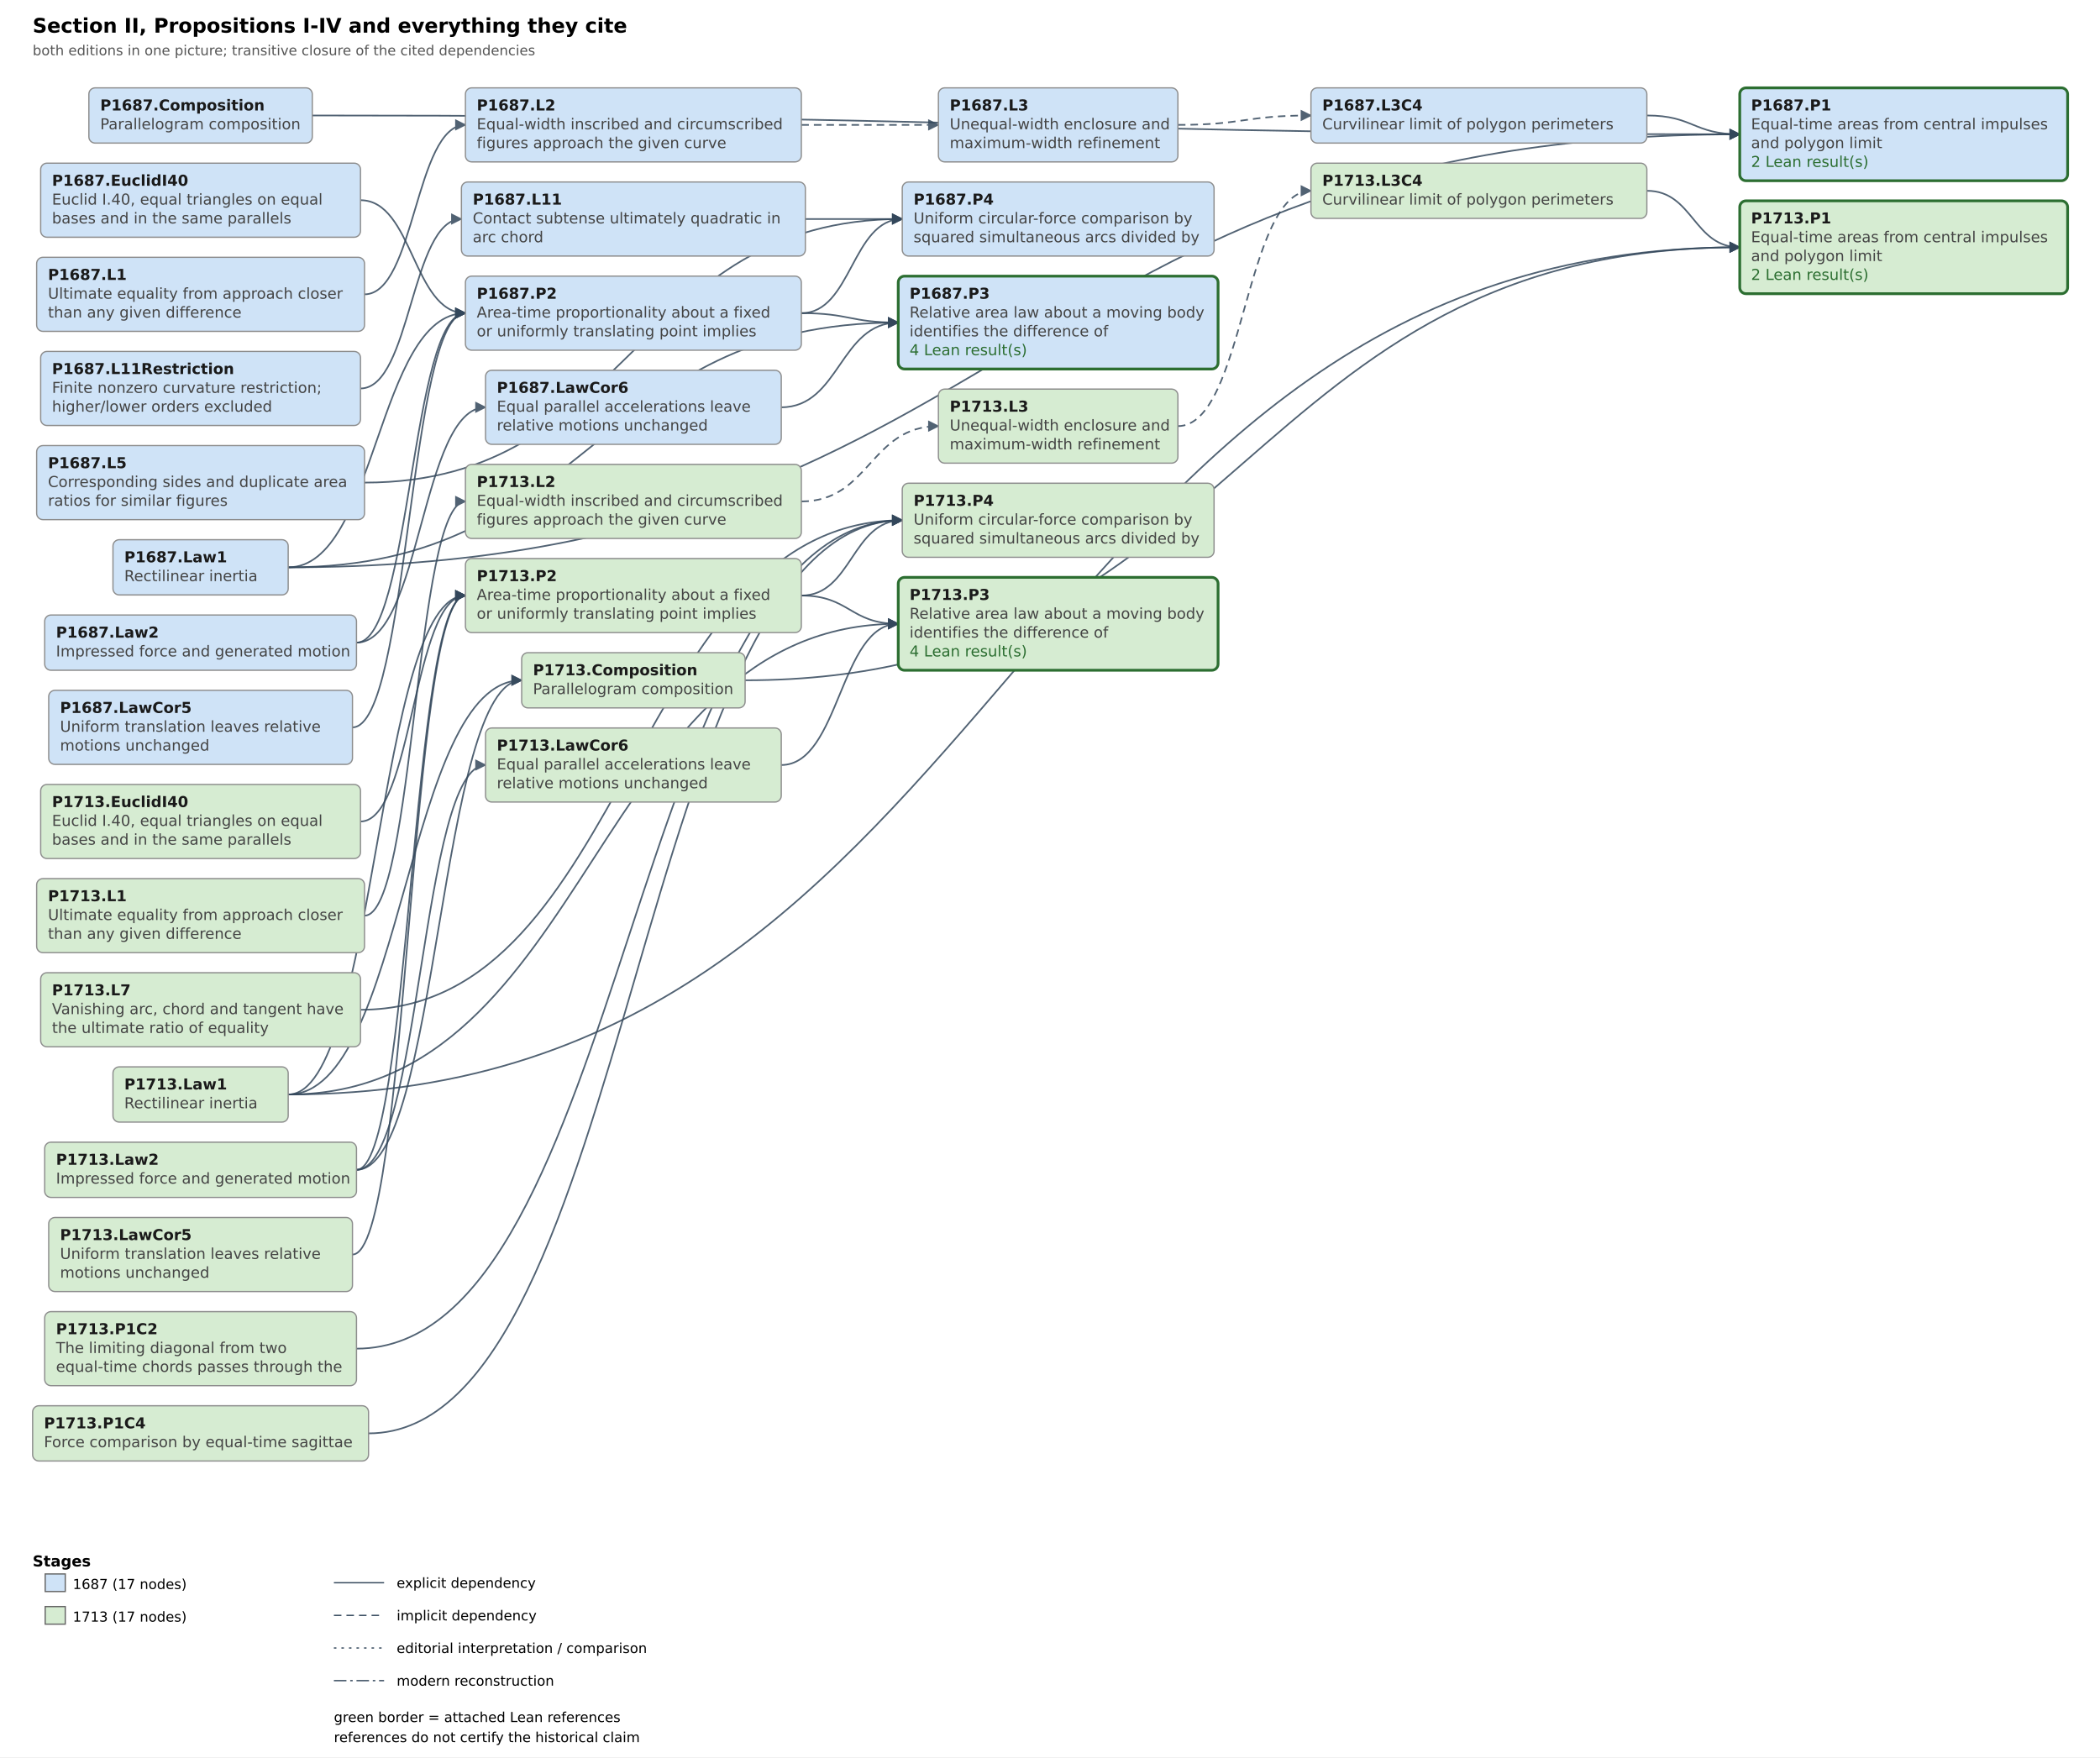
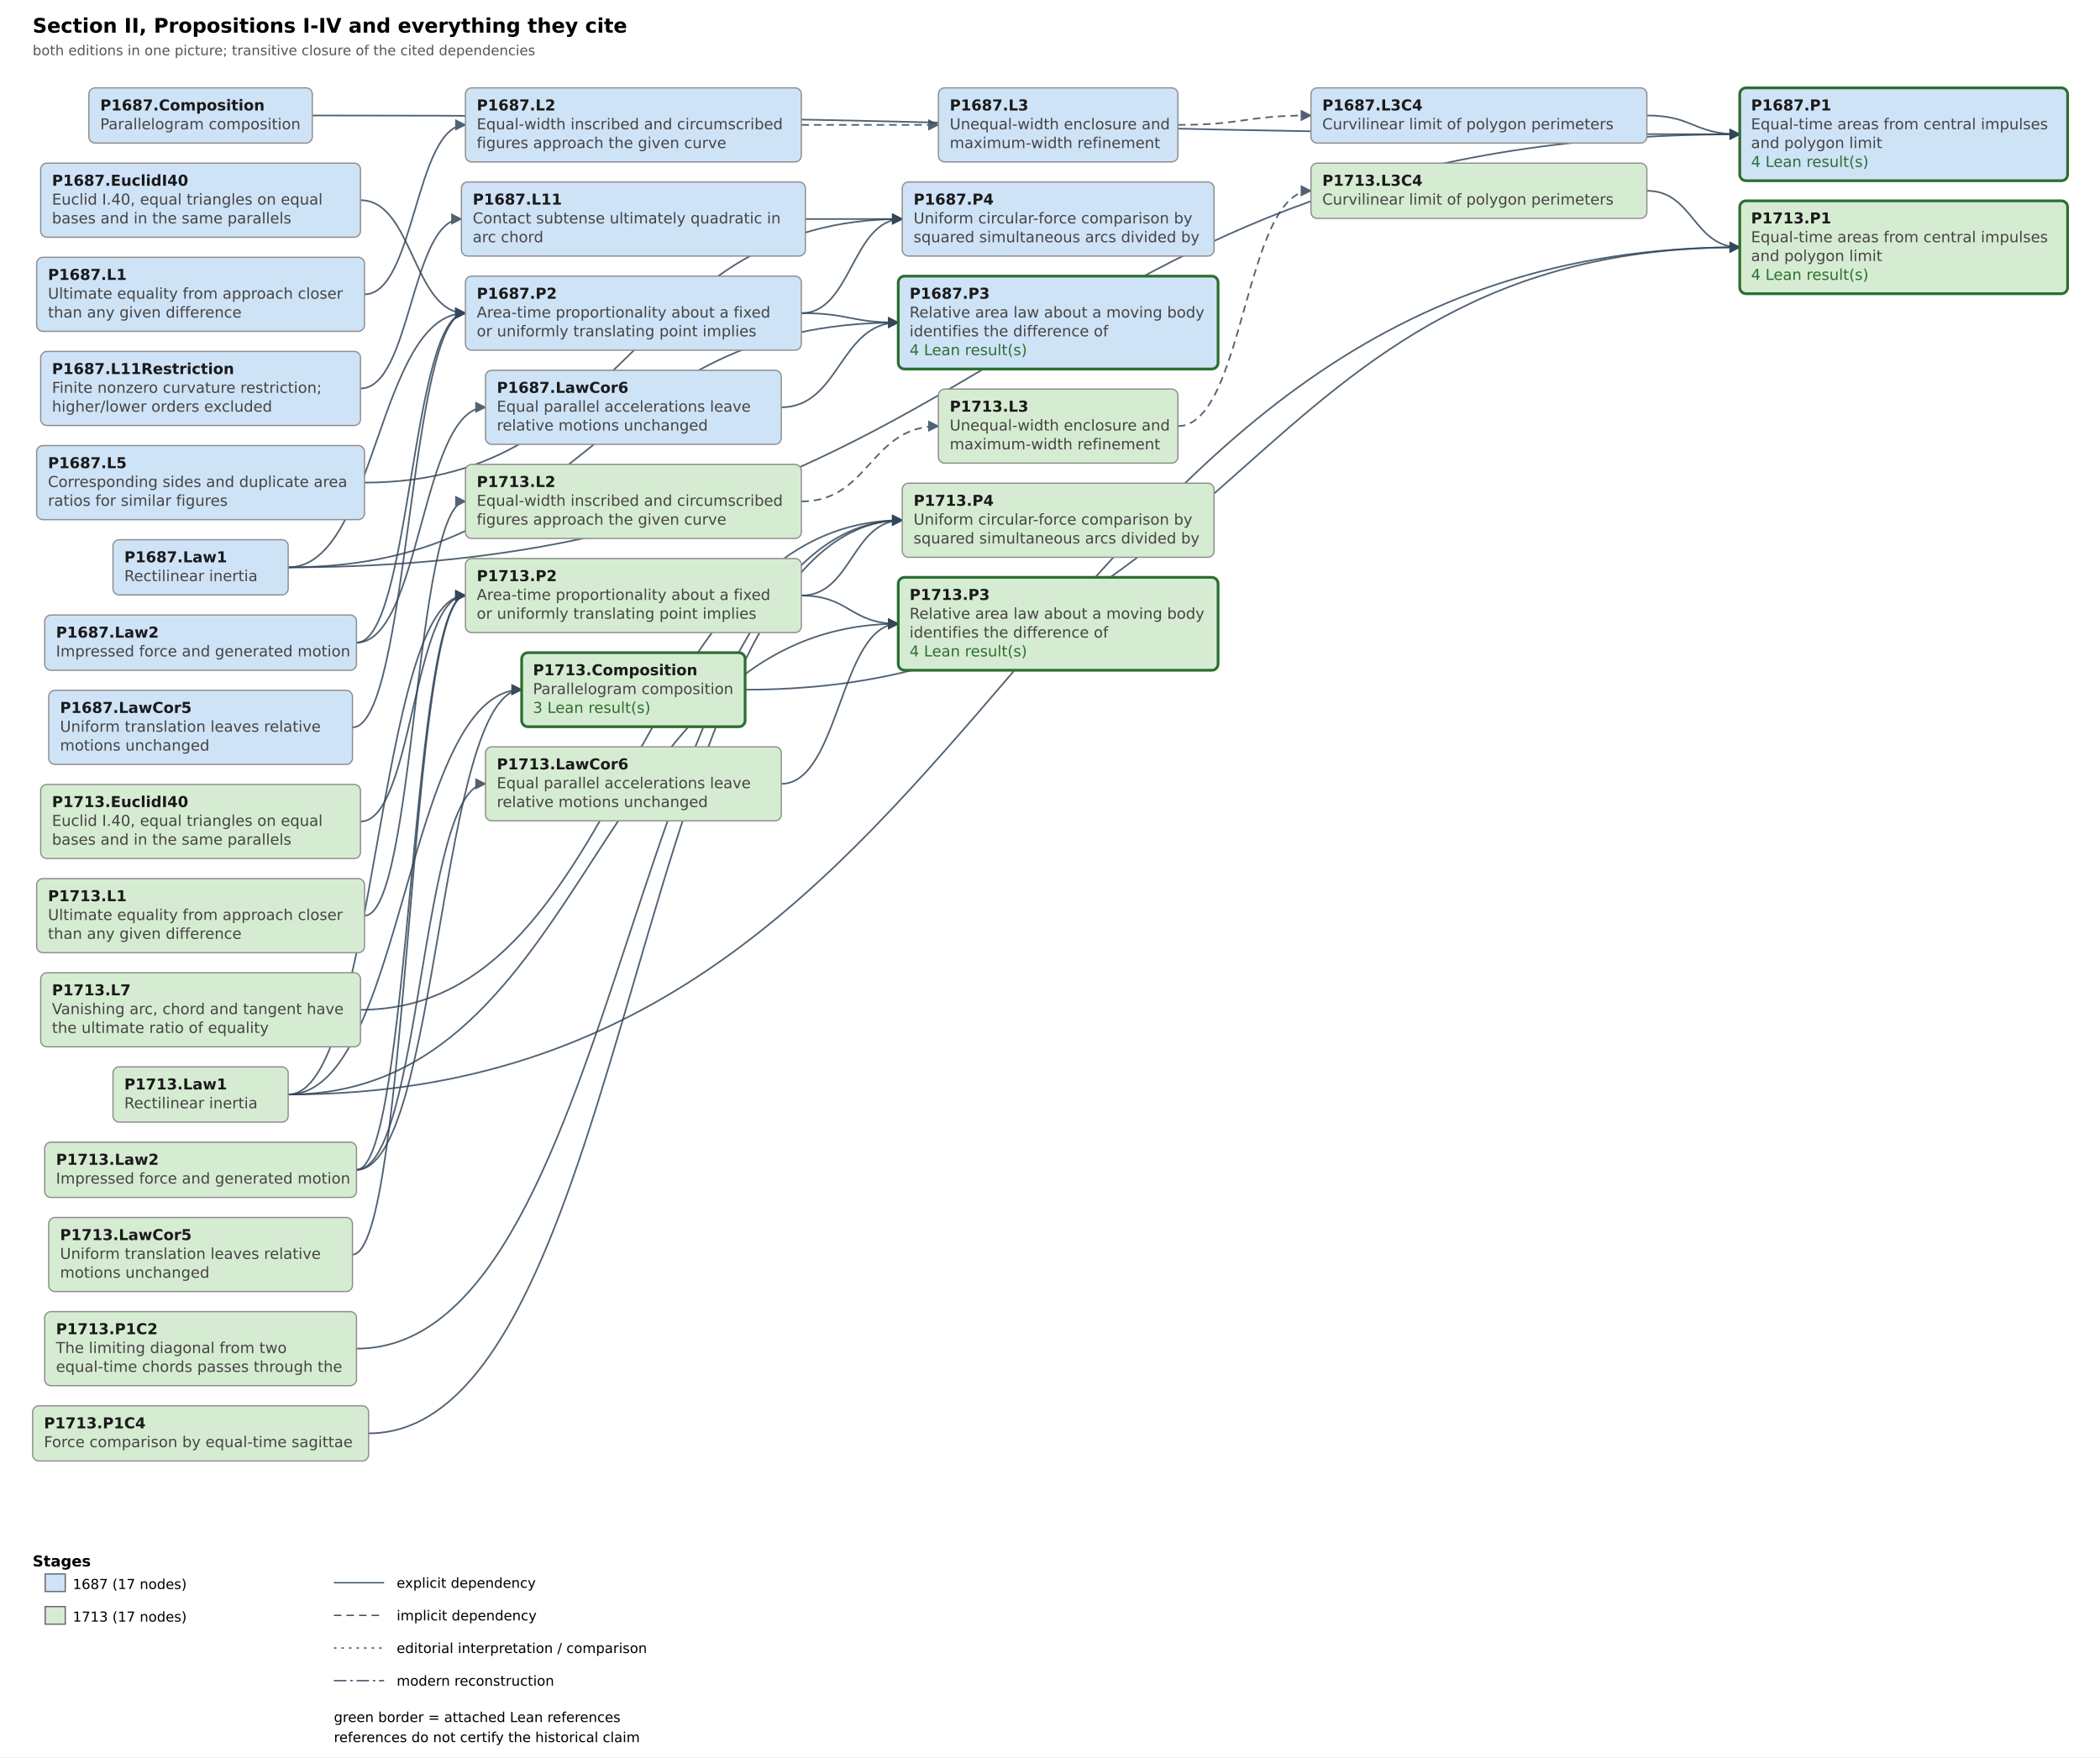
<svg xmlns="http://www.w3.org/2000/svg" width="1673" height="1400" viewBox="0 0 1673 1400" font-family="DejaVu Sans, Helvetica, sans-serif">
  <rect width="100%" height="100%" fill="#ffffff" />
  <text x="26" y="26" font-size="16" font-weight="bold">Section II, Propositions I-IV and everything they cite</text>
  <text x="26" y="44" font-size="11" fill="#555">both editions in one picture; transitive closure of the cited dependencies</text>
  <defs>
    <marker id="arrow" viewBox="0 0 10 10" refX="9" refY="5" markerWidth="7" markerHeight="7" orient="auto-start-reverse">
      <path d="M 0 0 L 10 5 L 0 10 z" fill="context-stroke" />
    </marker>
  </defs>
  <path d="M 229.6 452.0 C 300.2 452.0, 300.2 249.5, 370.8 249.5" fill="none" stroke="#33475b" stroke-width="1.3" marker-end="url(#arrow)" opacity="0.85" />
  <path d="M 284.0 512.0 C 327.4 512.0, 327.4 249.5, 370.8 249.5" fill="none" stroke="#33475b" stroke-width="1.3" marker-end="url(#arrow)" opacity="0.85" />
  <path d="M 287.2 159.5 C 329.0 159.5, 329.0 249.5, 370.8 249.5" fill="none" stroke="#33475b" stroke-width="1.3" marker-end="url(#arrow)" opacity="0.85" />
  <path d="M 280.8 579.5 C 325.8 579.5, 325.8 249.5, 370.8 249.5" fill="none" stroke="#33475b" stroke-width="1.3" marker-end="url(#arrow)" opacity="0.85" />
  <path d="M 622.4 324.5 C 669.0 324.5, 669.0 257.0, 715.6 257.0" fill="none" stroke="#33475b" stroke-width="1.3" marker-end="url(#arrow)" opacity="0.85" />
  <path d="M 229.6 452.0 C 472.6 452.0, 472.6 257.0, 715.6 257.0" fill="none" stroke="#33475b" stroke-width="1.3" marker-end="url(#arrow)" opacity="0.85" />
  <path d="M 638.4 249.5 C 677.0 249.5, 677.0 257.0, 715.6 257.0" fill="none" stroke="#33475b" stroke-width="1.3" marker-end="url(#arrow)" opacity="0.85" />
  <path d="M 638.4 249.5 C 678.6 249.5, 678.6 174.5, 718.8 174.5" fill="none" stroke="#33475b" stroke-width="1.3" marker-end="url(#arrow)" opacity="0.85" />
  <path d="M 290.4 384.5 C 504.6 384.5, 504.6 174.5, 718.8 174.5" fill="none" stroke="#33475b" stroke-width="1.3" marker-end="url(#arrow)" opacity="0.85" />
  <path d="M 641.6 174.5 C 680.2 174.5, 680.2 174.5, 718.8 174.5" fill="none" stroke="#33475b" stroke-width="1.3" marker-end="url(#arrow)" opacity="0.85" />
  <path d="M 229.6 872.0 C 300.2 872.0, 300.2 474.5, 370.8 474.5" fill="none" stroke="#33475b" stroke-width="1.3" marker-end="url(#arrow)" opacity="0.85" />
  <path d="M 284.0 932.0 C 327.4 932.0, 327.4 474.5, 370.8 474.5" fill="none" stroke="#33475b" stroke-width="1.3" marker-end="url(#arrow)" opacity="0.85" />
  <path d="M 287.2 654.5 C 329.0 654.5, 329.0 474.5, 370.8 474.5" fill="none" stroke="#33475b" stroke-width="1.3" marker-end="url(#arrow)" opacity="0.85" />
  <path d="M 280.8 999.5 C 325.8 999.5, 325.8 474.5, 370.8 474.5" fill="none" stroke="#33475b" stroke-width="1.3" marker-end="url(#arrow)" opacity="0.85" />
-   <path d="M 622.4 609.5 C 669.0 609.5, 669.0 497.0, 715.6 497.0" fill="none" stroke="#33475b" stroke-width="1.3" marker-end="url(#arrow)" opacity="0.85" />
+   <path d="M 622.4 624.5 C 669.0 624.5, 669.0 497.0, 715.6 497.0" fill="none" stroke="#33475b" stroke-width="1.3" marker-end="url(#arrow)" opacity="0.85" />
  <path d="M 229.6 872.0 C 472.6 872.0, 472.6 497.0, 715.6 497.0" fill="none" stroke="#33475b" stroke-width="1.3" marker-end="url(#arrow)" opacity="0.85" />
  <path d="M 638.4 474.5 C 677.0 474.5, 677.0 497.0, 715.6 497.0" fill="none" stroke="#33475b" stroke-width="1.3" marker-end="url(#arrow)" opacity="0.85" />
  <path d="M 638.4 474.5 C 678.6 474.5, 678.6 414.5, 718.8 414.5" fill="none" stroke="#33475b" stroke-width="1.3" marker-end="url(#arrow)" opacity="0.85" />
  <path d="M 284.0 1074.5 C 501.4 1074.5, 501.4 414.5, 718.8 414.5" fill="none" stroke="#33475b" stroke-width="1.3" marker-end="url(#arrow)" opacity="0.85" />
  <path d="M 293.6 1142.0 C 506.2 1142.0, 506.2 414.5, 718.8 414.5" fill="none" stroke="#33475b" stroke-width="1.3" marker-end="url(#arrow)" opacity="0.85" />
  <path d="M 287.2 804.5 C 503.0 804.5, 503.0 414.5, 718.8 414.5" fill="none" stroke="#33475b" stroke-width="1.3" marker-end="url(#arrow)" opacity="0.85" />
  <path d="M 229.6 452.0 C 807.8 452.0, 807.8 107.0, 1386.0 107.0" fill="none" stroke="#33475b" stroke-width="1.3" marker-end="url(#arrow)" opacity="0.85" />
  <path d="M 248.8 92.0 C 817.4 92.0, 817.4 107.0, 1386.0 107.0" fill="none" stroke="#33475b" stroke-width="1.3" marker-end="url(#arrow)" opacity="0.85" />
  <path d="M 1312.0 92.0 C 1349.0 92.0, 1349.0 107.0, 1386.0 107.0" fill="none" stroke="#33475b" stroke-width="1.3" marker-end="url(#arrow)" opacity="0.85" />
  <path d="M 229.6 872.0 C 807.8 872.0, 807.8 197.0, 1386.0 197.0" fill="none" stroke="#33475b" stroke-width="1.3" marker-end="url(#arrow)" opacity="0.85" />
-   <path d="M 593.6 542.0 C 989.8 542.0, 989.8 197.0, 1386.0 197.0" fill="none" stroke="#33475b" stroke-width="1.3" marker-end="url(#arrow)" opacity="0.85" />
+   <path d="M 593.6 549.5 C 989.8 549.5, 989.8 197.0, 1386.0 197.0" fill="none" stroke="#33475b" stroke-width="1.3" marker-end="url(#arrow)" opacity="0.85" />
  <path d="M 1312.0 152.0 C 1349.0 152.0, 1349.0 197.0, 1386.0 197.0" fill="none" stroke="#33475b" stroke-width="1.3" marker-end="url(#arrow)" opacity="0.85" />
  <path d="M 284.0 512.0 C 335.4 512.0, 335.4 324.5, 386.8 324.5" fill="none" stroke="#33475b" stroke-width="1.3" marker-end="url(#arrow)" opacity="0.85" />
-   <path d="M 284.0 932.0 C 335.4 932.0, 335.4 609.5, 386.8 609.5" fill="none" stroke="#33475b" stroke-width="1.3" marker-end="url(#arrow)" opacity="0.85" />
+   <path d="M 284.0 932.0 C 335.4 932.0, 335.4 624.5, 386.8 624.5" fill="none" stroke="#33475b" stroke-width="1.3" marker-end="url(#arrow)" opacity="0.85" />
  <path d="M 938.4 99.5 C 991.4 99.5, 991.4 92.0, 1044.4 92.0" fill="none" stroke="#33475b" stroke-width="1.3" stroke-dasharray="6 4" marker-end="url(#arrow)" opacity="0.85" />
  <path d="M 938.4 339.5 C 991.4 339.5, 991.4 152.0, 1044.4 152.0" fill="none" stroke="#33475b" stroke-width="1.3" stroke-dasharray="6 4" marker-end="url(#arrow)" opacity="0.85" />
  <path d="M 287.2 309.5 C 327.4 309.5, 327.4 174.5, 367.6 174.5" fill="none" stroke="#33475b" stroke-width="1.3" marker-end="url(#arrow)" opacity="0.85" />
-   <path d="M 284.0 932.0 C 349.8 932.0, 349.8 542.0, 415.6 542.0" fill="none" stroke="#33475b" stroke-width="1.3" marker-end="url(#arrow)" opacity="0.85" />
-   <path d="M 229.6 872.0 C 322.6 872.0, 322.6 542.0, 415.6 542.0" fill="none" stroke="#33475b" stroke-width="1.3" marker-end="url(#arrow)" opacity="0.85" />
+   <path d="M 284.0 932.0 C 349.8 932.0, 349.8 549.5, 415.6 549.5" fill="none" stroke="#33475b" stroke-width="1.3" marker-end="url(#arrow)" opacity="0.85" />
+   <path d="M 229.6 872.0 C 322.6 872.0, 322.6 549.5, 415.6 549.5" fill="none" stroke="#33475b" stroke-width="1.3" marker-end="url(#arrow)" opacity="0.85" />
  <path d="M 638.4 99.5 C 693.0 99.5, 693.0 99.5, 747.6 99.5" fill="none" stroke="#33475b" stroke-width="1.3" stroke-dasharray="6 4" marker-end="url(#arrow)" opacity="0.85" />
  <path d="M 638.4 399.5 C 693.0 399.5, 693.0 339.5, 747.6 339.5" fill="none" stroke="#33475b" stroke-width="1.3" stroke-dasharray="6 4" marker-end="url(#arrow)" opacity="0.85" />
  <path d="M 290.4 234.5 C 330.6 234.5, 330.6 99.5, 370.8 99.5" fill="none" stroke="#33475b" stroke-width="1.3" marker-end="url(#arrow)" opacity="0.85" />
  <path d="M 290.4 729.5 C 330.6 729.5, 330.6 399.5, 370.8 399.5" fill="none" stroke="#33475b" stroke-width="1.3" marker-end="url(#arrow)" opacity="0.85" />
  <rect x="70.8" y="70.0" width="178.0" height="44.0" rx="5" fill="#cfe3f7" stroke="#8d8d8d" stroke-width="1.0" />
  <text x="79.8" y="88.0" font-size="12" font-weight="bold" fill="#1a1a1a">P1687.Composition</text>
  <text x="79.8" y="103.0" font-size="12" fill="#444">Parallelogram composition</text>
  <rect x="32.4" y="130.0" width="254.8" height="59.0" rx="5" fill="#cfe3f7" stroke="#8d8d8d" stroke-width="1.0" />
  <text x="41.4" y="148.0" font-size="12" font-weight="bold" fill="#1a1a1a">P1687.EuclidI40</text>
  <text x="41.4" y="163.0" font-size="12" fill="#444">Euclid I.40, equal triangles on equal</text>
  <text x="41.4" y="178.0" font-size="12" fill="#444">bases and in the same parallels</text>
  <rect x="29.2" y="205.0" width="261.2" height="59.0" rx="5" fill="#cfe3f7" stroke="#8d8d8d" stroke-width="1.0" />
  <text x="38.2" y="223.0" font-size="12" font-weight="bold" fill="#1a1a1a">P1687.L1</text>
  <text x="38.2" y="238.0" font-size="12" fill="#444">Ultimate equality from approach closer</text>
  <text x="38.2" y="253.0" font-size="12" fill="#444">than any given difference</text>
  <rect x="367.6" y="145.0" width="274.0" height="59.0" rx="5" fill="#cfe3f7" stroke="#8d8d8d" stroke-width="1.0" />
  <text x="376.6" y="163.0" font-size="12" font-weight="bold" fill="#1a1a1a">P1687.L11</text>
  <text x="376.6" y="178.0" font-size="12" fill="#444">Contact subtense ultimately quadratic in</text>
  <text x="376.6" y="193.0" font-size="12" fill="#444">arc chord</text>
  <rect x="32.4" y="280.0" width="254.8" height="59.0" rx="5" fill="#cfe3f7" stroke="#8d8d8d" stroke-width="1.0" />
  <text x="41.4" y="298.0" font-size="12" font-weight="bold" fill="#1a1a1a">P1687.L11Restriction</text>
  <text x="41.4" y="313.0" font-size="12" fill="#444">Finite nonzero curvature restriction;</text>
  <text x="41.4" y="328.0" font-size="12" fill="#444">higher/lower orders excluded</text>
  <rect x="370.8" y="70.0" width="267.6" height="59.0" rx="5" fill="#cfe3f7" stroke="#8d8d8d" stroke-width="1.0" />
  <text x="379.8" y="88.0" font-size="12" font-weight="bold" fill="#1a1a1a">P1687.L2</text>
  <text x="379.8" y="103.0" font-size="12" fill="#444">Equal-width inscribed and circumscribed</text>
  <text x="379.8" y="118.0" font-size="12" fill="#444">figures approach the given curve</text>
  <rect x="747.6" y="70.0" width="190.8" height="59.0" rx="5" fill="#cfe3f7" stroke="#8d8d8d" stroke-width="1.0" />
  <text x="756.6" y="88.0" font-size="12" font-weight="bold" fill="#1a1a1a">P1687.L3</text>
  <text x="756.6" y="103.0" font-size="12" fill="#444">Unequal-width enclosure and</text>
  <text x="756.6" y="118.0" font-size="12" fill="#444">maximum-width refinement</text>
  <rect x="1044.4" y="70.0" width="267.6" height="44.0" rx="5" fill="#cfe3f7" stroke="#8d8d8d" stroke-width="1.0" />
  <text x="1053.4" y="88.0" font-size="12" font-weight="bold" fill="#1a1a1a">P1687.L3C4</text>
  <text x="1053.4" y="103.0" font-size="12" fill="#444">Curvilinear limit of polygon perimeters</text>
  <rect x="29.2" y="355.0" width="261.2" height="59.0" rx="5" fill="#cfe3f7" stroke="#8d8d8d" stroke-width="1.0" />
  <text x="38.2" y="373.0" font-size="12" font-weight="bold" fill="#1a1a1a">P1687.L5</text>
  <text x="38.2" y="388.0" font-size="12" fill="#444">Corresponding sides and duplicate area</text>
  <text x="38.2" y="403.0" font-size="12" fill="#444">ratios for similar figures</text>
  <rect x="90.0" y="430.0" width="139.6" height="44.0" rx="5" fill="#cfe3f7" stroke="#8d8d8d" stroke-width="1.0" />
  <text x="99.0" y="448.0" font-size="12" font-weight="bold" fill="#1a1a1a">P1687.Law1</text>
  <text x="99.0" y="463.0" font-size="12" fill="#444">Rectilinear inertia</text>
  <rect x="35.6" y="490.0" width="248.4" height="44.0" rx="5" fill="#cfe3f7" stroke="#8d8d8d" stroke-width="1.0" />
  <text x="44.6" y="508.0" font-size="12" font-weight="bold" fill="#1a1a1a">P1687.Law2</text>
  <text x="44.6" y="523.0" font-size="12" fill="#444">Impressed force and generated motion</text>
  <rect x="38.8" y="550.0" width="242.0" height="59.0" rx="5" fill="#cfe3f7" stroke="#8d8d8d" stroke-width="1.0" />
  <text x="47.8" y="568.0" font-size="12" font-weight="bold" fill="#1a1a1a">P1687.LawCor5</text>
  <text x="47.8" y="583.0" font-size="12" fill="#444">Uniform translation leaves relative</text>
  <text x="47.8" y="598.0" font-size="12" fill="#444">motions unchanged</text>
  <rect x="386.8" y="295.0" width="235.6" height="59.0" rx="5" fill="#cfe3f7" stroke="#8d8d8d" stroke-width="1.0" />
  <text x="395.8" y="313.0" font-size="12" font-weight="bold" fill="#1a1a1a">P1687.LawCor6</text>
  <text x="395.8" y="328.0" font-size="12" fill="#444">Equal parallel accelerations leave</text>
  <text x="395.8" y="343.0" font-size="12" fill="#444">relative motions unchanged</text>
  <rect x="1386.0" y="70.0" width="261.2" height="74.0" rx="5" fill="#cfe3f7" stroke="#2c6e31" stroke-width="2.2" />
  <text x="1395.0" y="88.0" font-size="12" font-weight="bold" fill="#1a1a1a">P1687.P1</text>
  <text x="1395.0" y="103.0" font-size="12" fill="#444">Equal-time areas from central impulses</text>
  <text x="1395.0" y="118.0" font-size="12" fill="#444">and polygon limit</text>
-   <text x="1395.0" y="133.0" font-size="12" fill="#2c6e31">2 Lean result(s)</text>
+   <text x="1395.0" y="133.0" font-size="12" fill="#2c6e31">4 Lean result(s)</text>
  <rect x="370.8" y="220.0" width="267.6" height="59.0" rx="5" fill="#cfe3f7" stroke="#8d8d8d" stroke-width="1.0" />
  <text x="379.8" y="238.0" font-size="12" font-weight="bold" fill="#1a1a1a">P1687.P2</text>
  <text x="379.8" y="253.0" font-size="12" fill="#444">Area-time proportionality about a fixed</text>
  <text x="379.8" y="268.0" font-size="12" fill="#444">or uniformly translating point implies</text>
  <rect x="715.6" y="220.0" width="254.8" height="74.0" rx="5" fill="#cfe3f7" stroke="#2c6e31" stroke-width="2.2" />
  <text x="724.6" y="238.0" font-size="12" font-weight="bold" fill="#1a1a1a">P1687.P3</text>
  <text x="724.6" y="253.0" font-size="12" fill="#444">Relative area law about a moving body</text>
  <text x="724.6" y="268.0" font-size="12" fill="#444">identifies the difference of</text>
  <text x="724.6" y="283.0" font-size="12" fill="#2c6e31">4 Lean result(s)</text>
  <rect x="718.8" y="145.0" width="248.4" height="59.0" rx="5" fill="#cfe3f7" stroke="#8d8d8d" stroke-width="1.0" />
  <text x="727.8" y="163.0" font-size="12" font-weight="bold" fill="#1a1a1a">P1687.P4</text>
  <text x="727.8" y="178.0" font-size="12" fill="#444">Uniform circular-force comparison by</text>
  <text x="727.8" y="193.0" font-size="12" fill="#444">squared simultaneous arcs divided by</text>
-   <rect x="415.6" y="520.0" width="178.0" height="44.0" rx="5" fill="#d6ecd2" stroke="#8d8d8d" stroke-width="1.0" />
+   <rect x="415.6" y="520.0" width="178.0" height="59.0" rx="5" fill="#d6ecd2" stroke="#2c6e31" stroke-width="2.2" />
  <text x="424.6" y="538.0" font-size="12" font-weight="bold" fill="#1a1a1a">P1713.Composition</text>
  <text x="424.6" y="553.0" font-size="12" fill="#444">Parallelogram composition</text>
+   <text x="424.6" y="568.0" font-size="12" fill="#2c6e31">3 Lean result(s)</text>
  <rect x="32.4" y="625.0" width="254.8" height="59.0" rx="5" fill="#d6ecd2" stroke="#8d8d8d" stroke-width="1.0" />
  <text x="41.4" y="643.0" font-size="12" font-weight="bold" fill="#1a1a1a">P1713.EuclidI40</text>
  <text x="41.4" y="658.0" font-size="12" fill="#444">Euclid I.40, equal triangles on equal</text>
  <text x="41.4" y="673.0" font-size="12" fill="#444">bases and in the same parallels</text>
  <rect x="29.2" y="700.0" width="261.2" height="59.0" rx="5" fill="#d6ecd2" stroke="#8d8d8d" stroke-width="1.0" />
  <text x="38.2" y="718.0" font-size="12" font-weight="bold" fill="#1a1a1a">P1713.L1</text>
  <text x="38.2" y="733.0" font-size="12" fill="#444">Ultimate equality from approach closer</text>
  <text x="38.2" y="748.0" font-size="12" fill="#444">than any given difference</text>
  <rect x="370.8" y="370.0" width="267.6" height="59.0" rx="5" fill="#d6ecd2" stroke="#8d8d8d" stroke-width="1.0" />
  <text x="379.8" y="388.0" font-size="12" font-weight="bold" fill="#1a1a1a">P1713.L2</text>
  <text x="379.8" y="403.0" font-size="12" fill="#444">Equal-width inscribed and circumscribed</text>
  <text x="379.8" y="418.0" font-size="12" fill="#444">figures approach the given curve</text>
  <rect x="747.6" y="310.0" width="190.8" height="59.0" rx="5" fill="#d6ecd2" stroke="#8d8d8d" stroke-width="1.0" />
  <text x="756.6" y="328.0" font-size="12" font-weight="bold" fill="#1a1a1a">P1713.L3</text>
  <text x="756.6" y="343.0" font-size="12" fill="#444">Unequal-width enclosure and</text>
  <text x="756.6" y="358.0" font-size="12" fill="#444">maximum-width refinement</text>
  <rect x="1044.4" y="130.0" width="267.6" height="44.0" rx="5" fill="#d6ecd2" stroke="#8d8d8d" stroke-width="1.0" />
  <text x="1053.4" y="148.0" font-size="12" font-weight="bold" fill="#1a1a1a">P1713.L3C4</text>
  <text x="1053.4" y="163.0" font-size="12" fill="#444">Curvilinear limit of polygon perimeters</text>
  <rect x="32.4" y="775.0" width="254.8" height="59.0" rx="5" fill="#d6ecd2" stroke="#8d8d8d" stroke-width="1.0" />
  <text x="41.4" y="793.0" font-size="12" font-weight="bold" fill="#1a1a1a">P1713.L7</text>
  <text x="41.4" y="808.0" font-size="12" fill="#444">Vanishing arc, chord and tangent have</text>
  <text x="41.4" y="823.0" font-size="12" fill="#444">the ultimate ratio of equality</text>
  <rect x="90.0" y="850.0" width="139.6" height="44.0" rx="5" fill="#d6ecd2" stroke="#8d8d8d" stroke-width="1.0" />
  <text x="99.0" y="868.0" font-size="12" font-weight="bold" fill="#1a1a1a">P1713.Law1</text>
  <text x="99.0" y="883.0" font-size="12" fill="#444">Rectilinear inertia</text>
  <rect x="35.6" y="910.0" width="248.4" height="44.0" rx="5" fill="#d6ecd2" stroke="#8d8d8d" stroke-width="1.0" />
  <text x="44.6" y="928.0" font-size="12" font-weight="bold" fill="#1a1a1a">P1713.Law2</text>
  <text x="44.6" y="943.0" font-size="12" fill="#444">Impressed force and generated motion</text>
  <rect x="38.8" y="970.0" width="242.0" height="59.0" rx="5" fill="#d6ecd2" stroke="#8d8d8d" stroke-width="1.0" />
  <text x="47.8" y="988.0" font-size="12" font-weight="bold" fill="#1a1a1a">P1713.LawCor5</text>
  <text x="47.8" y="1003.0" font-size="12" fill="#444">Uniform translation leaves relative</text>
  <text x="47.8" y="1018.0" font-size="12" fill="#444">motions unchanged</text>
-   <rect x="386.8" y="580.0" width="235.6" height="59.0" rx="5" fill="#d6ecd2" stroke="#8d8d8d" stroke-width="1.0" />
-   <text x="395.8" y="598.0" font-size="12" font-weight="bold" fill="#1a1a1a">P1713.LawCor6</text>
-   <text x="395.8" y="613.0" font-size="12" fill="#444">Equal parallel accelerations leave</text>
-   <text x="395.8" y="628.0" font-size="12" fill="#444">relative motions unchanged</text>
+   <rect x="386.8" y="595.0" width="235.6" height="59.0" rx="5" fill="#d6ecd2" stroke="#8d8d8d" stroke-width="1.0" />
+   <text x="395.8" y="613.0" font-size="12" font-weight="bold" fill="#1a1a1a">P1713.LawCor6</text>
+   <text x="395.8" y="628.0" font-size="12" fill="#444">Equal parallel accelerations leave</text>
+   <text x="395.8" y="643.0" font-size="12" fill="#444">relative motions unchanged</text>
  <rect x="1386.0" y="160.0" width="261.2" height="74.0" rx="5" fill="#d6ecd2" stroke="#2c6e31" stroke-width="2.2" />
  <text x="1395.0" y="178.0" font-size="12" font-weight="bold" fill="#1a1a1a">P1713.P1</text>
  <text x="1395.0" y="193.0" font-size="12" fill="#444">Equal-time areas from central impulses</text>
  <text x="1395.0" y="208.0" font-size="12" fill="#444">and polygon limit</text>
-   <text x="1395.0" y="223.0" font-size="12" fill="#2c6e31">2 Lean result(s)</text>
+   <text x="1395.0" y="223.0" font-size="12" fill="#2c6e31">4 Lean result(s)</text>
  <rect x="35.6" y="1045.0" width="248.4" height="59.0" rx="5" fill="#d6ecd2" stroke="#8d8d8d" stroke-width="1.0" />
  <text x="44.6" y="1063.0" font-size="12" font-weight="bold" fill="#1a1a1a">P1713.P1C2</text>
  <text x="44.6" y="1078.0" font-size="12" fill="#444">The limiting diagonal from two</text>
  <text x="44.6" y="1093.0" font-size="12" fill="#444">equal-time chords passes through the</text>
  <rect x="26.0" y="1120.0" width="267.6" height="44.0" rx="5" fill="#d6ecd2" stroke="#8d8d8d" stroke-width="1.0" />
  <text x="35.0" y="1138.0" font-size="12" font-weight="bold" fill="#1a1a1a">P1713.P1C4</text>
  <text x="35.0" y="1153.0" font-size="12" fill="#444">Force comparison by equal-time sagittae</text>
  <rect x="370.8" y="445.0" width="267.6" height="59.0" rx="5" fill="#d6ecd2" stroke="#8d8d8d" stroke-width="1.0" />
  <text x="379.8" y="463.0" font-size="12" font-weight="bold" fill="#1a1a1a">P1713.P2</text>
  <text x="379.8" y="478.0" font-size="12" fill="#444">Area-time proportionality about a fixed</text>
  <text x="379.8" y="493.0" font-size="12" fill="#444">or uniformly translating point implies</text>
  <rect x="715.6" y="460.0" width="254.8" height="74.0" rx="5" fill="#d6ecd2" stroke="#2c6e31" stroke-width="2.2" />
  <text x="724.6" y="478.0" font-size="12" font-weight="bold" fill="#1a1a1a">P1713.P3</text>
  <text x="724.6" y="493.0" font-size="12" fill="#444">Relative area law about a moving body</text>
  <text x="724.6" y="508.0" font-size="12" fill="#444">identifies the difference of</text>
  <text x="724.6" y="523.0" font-size="12" fill="#2c6e31">4 Lean result(s)</text>
  <rect x="718.8" y="385.0" width="248.4" height="59.0" rx="5" fill="#d6ecd2" stroke="#8d8d8d" stroke-width="1.0" />
  <text x="727.8" y="403.0" font-size="12" font-weight="bold" fill="#1a1a1a">P1713.P4</text>
  <text x="727.8" y="418.0" font-size="12" fill="#444">Uniform circular-force comparison by</text>
  <text x="727.8" y="433.0" font-size="12" fill="#444">squared simultaneous arcs divided by</text>
  <text x="26" y="1248" font-size="12" font-weight="bold">Stages</text>
  <rect x="36" y="1254" width="16" height="14" fill="#cfe3f7" stroke="#666" />
  <text x="58" y="1266" font-size="11">1687 (17 nodes)</text>
  <rect x="36" y="1280" width="16" height="14" fill="#d6ecd2" stroke="#666" />
  <text x="58" y="1292" font-size="11">1713 (17 nodes)</text>
  <path d="M 266 1261 h 40" stroke="#33475b" />
  <text x="316" y="1265" font-size="11">explicit dependency</text>
  <path d="M 266 1287 h 40" stroke="#33475b" stroke-dasharray="6 4" />
  <text x="316" y="1291" font-size="11">implicit dependency</text>
  <path d="M 266 1313 h 40" stroke="#33475b" stroke-dasharray="2 4" />
  <text x="316" y="1317" font-size="11">editorial interpretation / comparison</text>
  <path d="M 266 1339 h 40" stroke="#33475b" stroke-dasharray="10 3 2 3" />
  <text x="316" y="1343" font-size="11">modern reconstruction</text>
  <text x="266" y="1372" font-size="11">green border = attached Lean references</text>
  <text x="266" y="1388" font-size="11">references do not certify the historical claim</text>
</svg>
